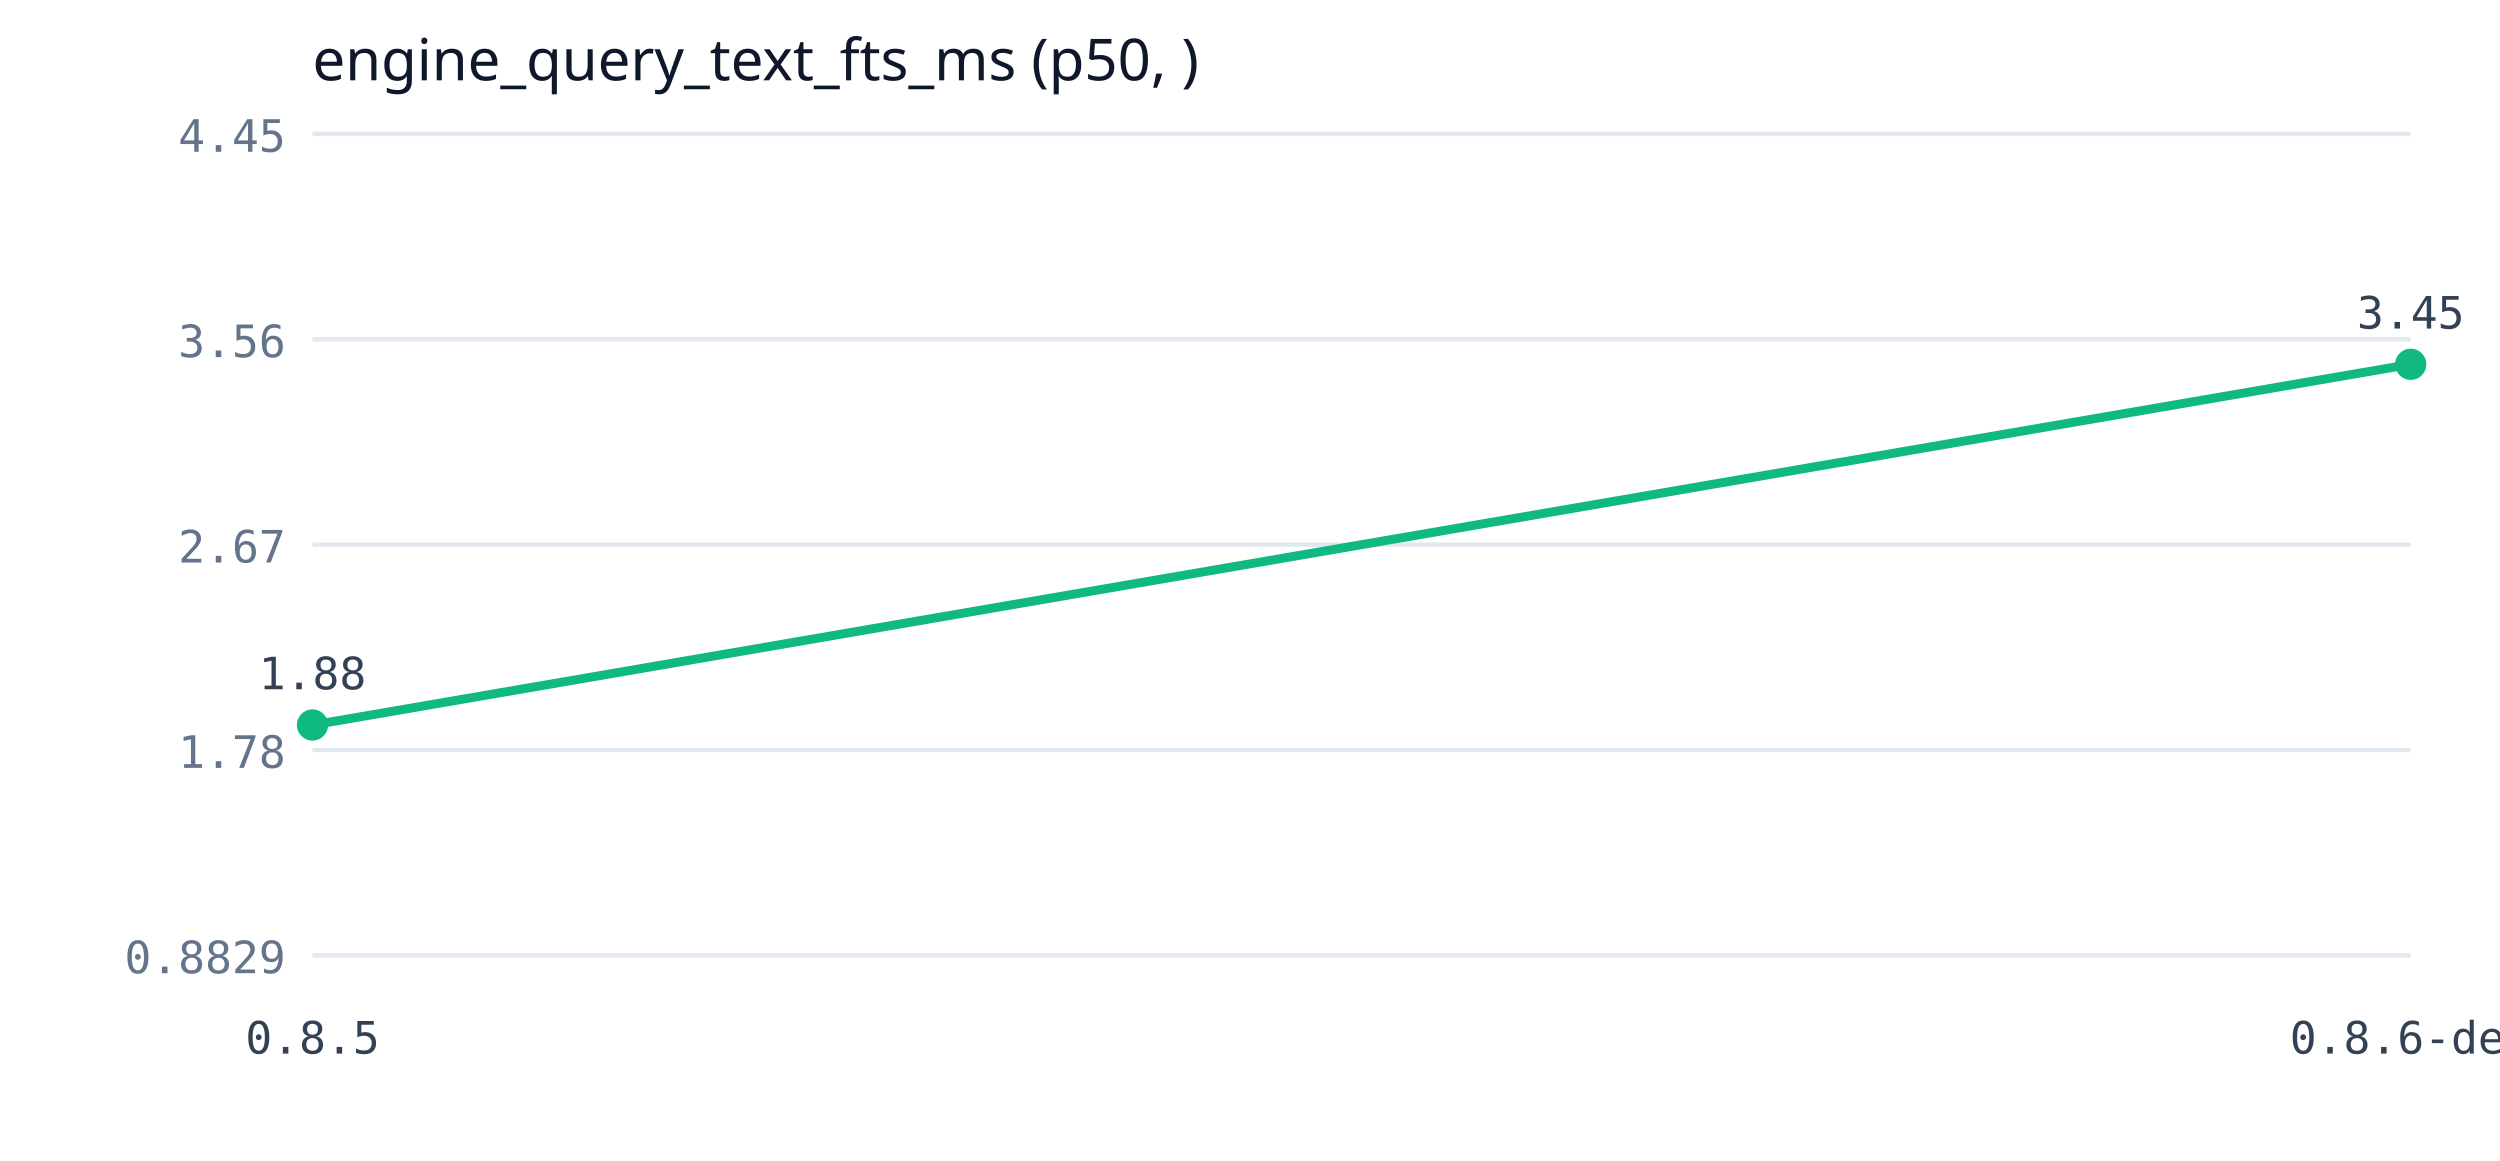
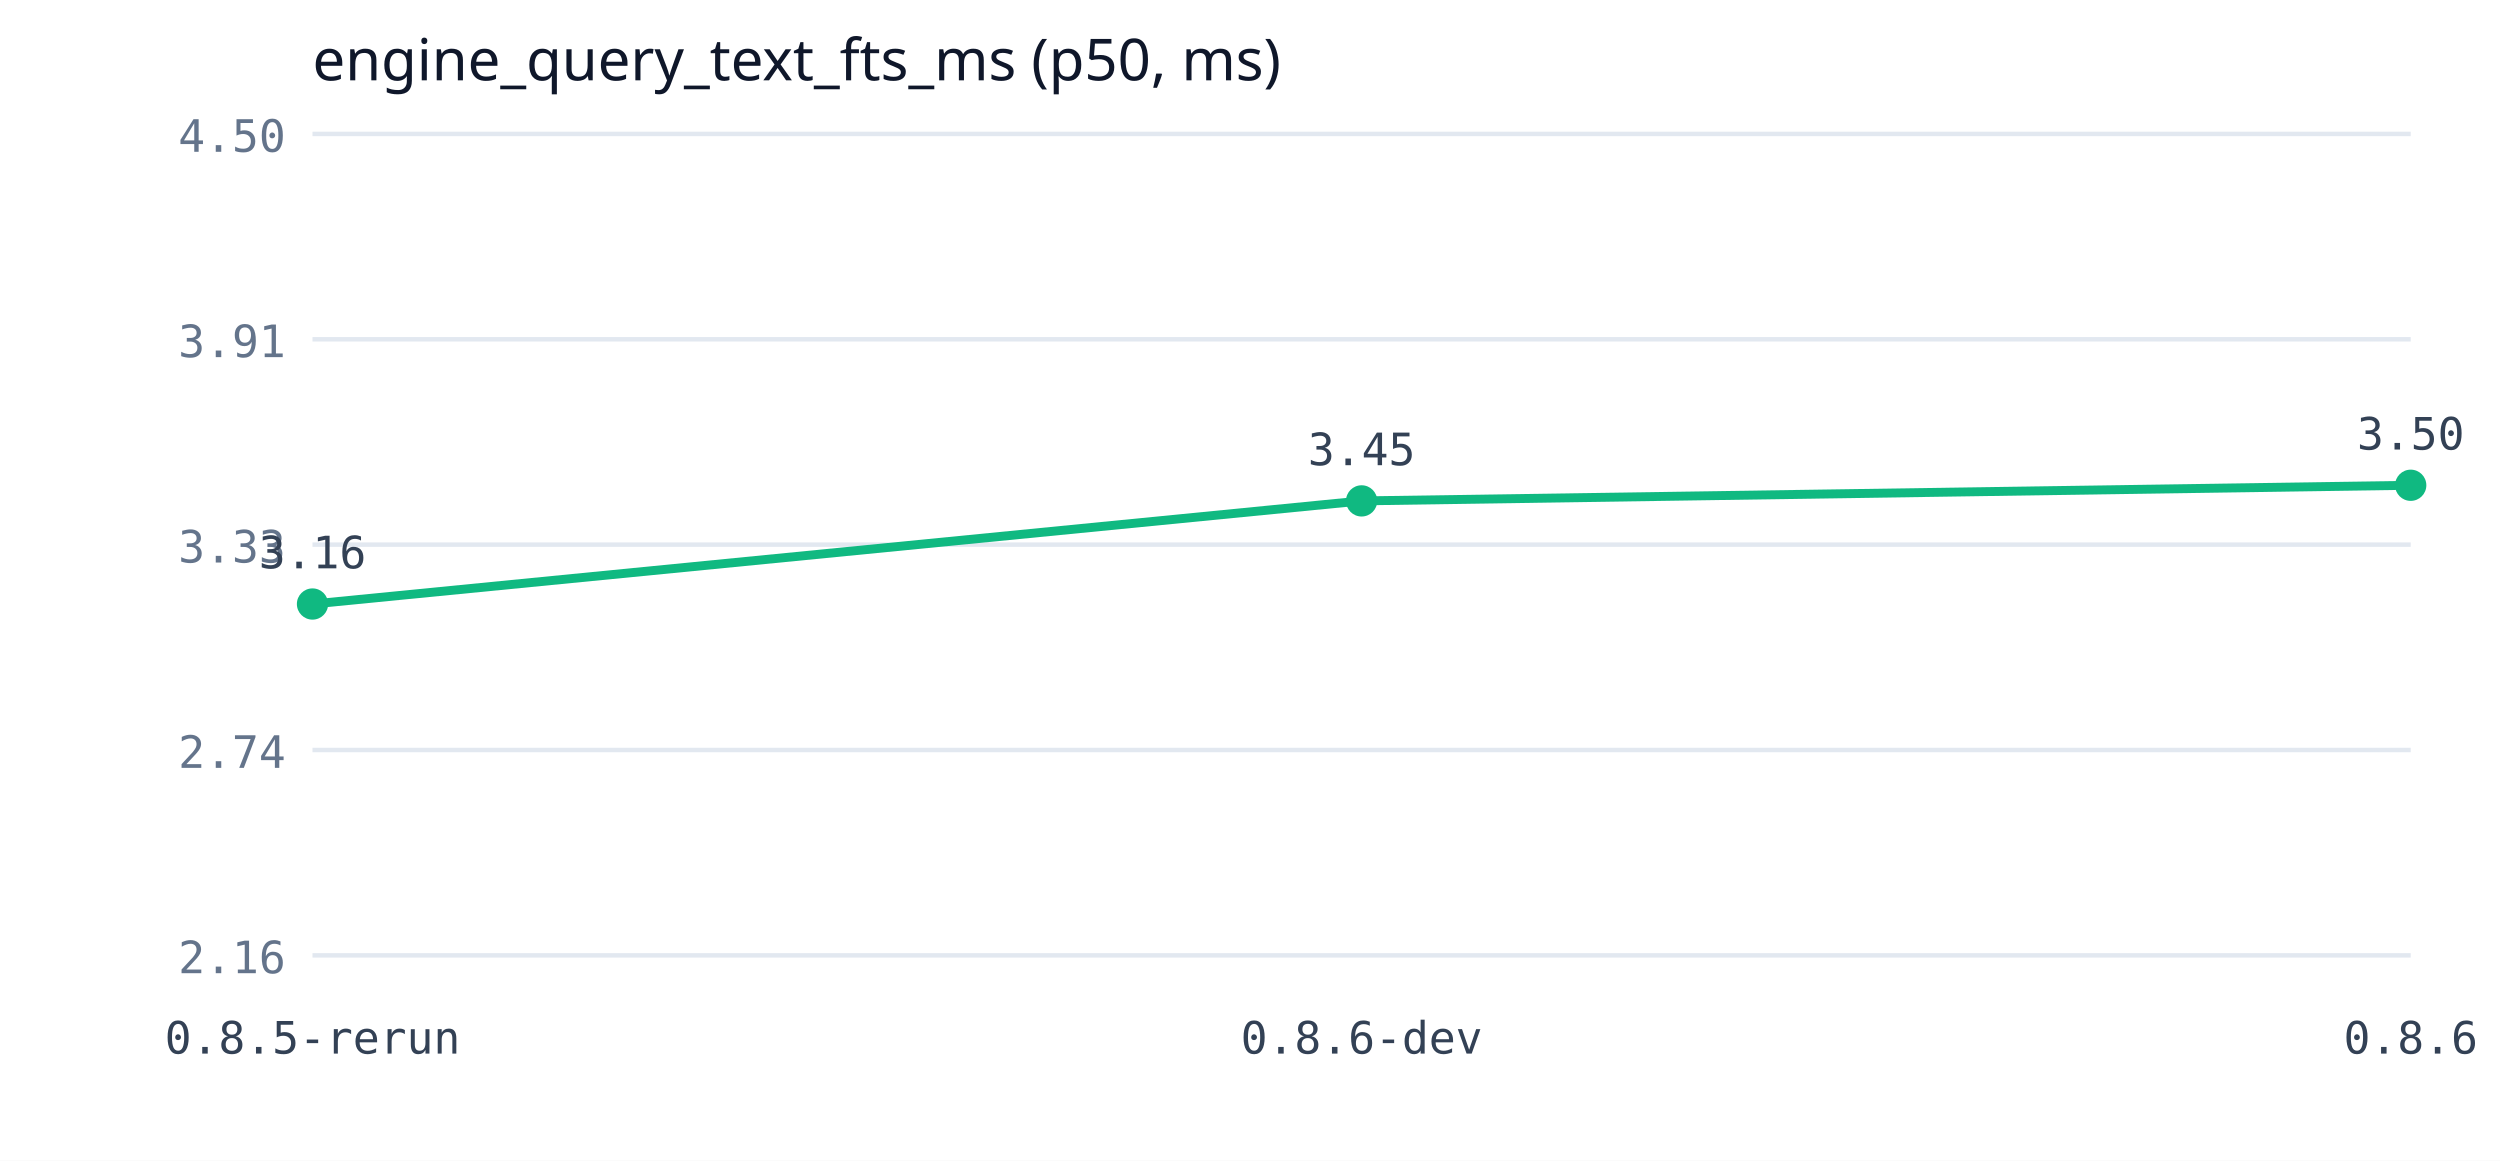
<svg xmlns="http://www.w3.org/2000/svg" width="560" height="260" viewBox="0 0 560 260">
  <rect width="560" height="260" fill="#ffffff" />
-   <text x="70" y="18" font-family="Segoe UI" font-size="13" fill="#0f172a">engine_query_text_fts_ms (p50, )</text>
+   <text x="70" y="18" font-family="Segoe UI" font-size="13" fill="#0f172a">engine_query_text_fts_ms (p50, ms)</text>
  <line x1="70" y1="214" x2="540" y2="214" stroke="#e2e8f0" stroke-width="1" />
-   <text x="64" y="218" font-family="Consolas" font-size="10" fill="#64748b" text-anchor="end">0.8829</text>
+   <text x="64" y="218" font-family="Consolas" font-size="10" fill="#64748b" text-anchor="end">2.16</text>
  <line x1="70" y1="168" x2="540" y2="168" stroke="#e2e8f0" stroke-width="1" />
-   <text x="64" y="172" font-family="Consolas" font-size="10" fill="#64748b" text-anchor="end">1.78</text>
+   <text x="64" y="172" font-family="Consolas" font-size="10" fill="#64748b" text-anchor="end">2.74</text>
  <line x1="70" y1="122" x2="540" y2="122" stroke="#e2e8f0" stroke-width="1" />
-   <text x="64" y="126" font-family="Consolas" font-size="10" fill="#64748b" text-anchor="end">2.67</text>
+   <text x="64" y="126" font-family="Consolas" font-size="10" fill="#64748b" text-anchor="end">3.33</text>
  <line x1="70" y1="76" x2="540" y2="76" stroke="#e2e8f0" stroke-width="1" />
-   <text x="64" y="80" font-family="Consolas" font-size="10" fill="#64748b" text-anchor="end">3.56</text>
+   <text x="64" y="80" font-family="Consolas" font-size="10" fill="#64748b" text-anchor="end">3.91</text>
  <line x1="70" y1="30" x2="540" y2="30" stroke="#e2e8f0" stroke-width="1" />
-   <text x="64" y="34" font-family="Consolas" font-size="10" fill="#64748b" text-anchor="end">4.45</text>
-   <polyline points="70,162.4 540,81.6" fill="none" stroke="#10b981" stroke-width="2" />
-   <circle cx="70" cy="162.4" r="3.5" fill="#10b981" />
-   <text x="70" y="154.4" font-family="Consolas" font-size="10" fill="#334155" text-anchor="middle">1.88</text>
-   <text x="70" y="236" font-family="Consolas" font-size="10" fill="#334155" text-anchor="middle">0.8.5</text>
-   <circle cx="540" cy="81.6" r="3.5" fill="#10b981" />
-   <text x="540" y="73.6" font-family="Consolas" font-size="10" fill="#334155" text-anchor="middle">3.45</text>
-   <text x="540" y="236" font-family="Consolas" font-size="10" fill="#334155" text-anchor="middle">0.8.6-dev</text>
+   <text x="64" y="34" font-family="Consolas" font-size="10" fill="#64748b" text-anchor="end">4.50</text>
+   <polyline points="70,135.3 305,112.2 540,108.7" fill="none" stroke="#10b981" stroke-width="2" />
+   <circle cx="70" cy="135.3" r="3.5" fill="#10b981" />
+   <text x="70" y="127.3" font-family="Consolas" font-size="10" fill="#334155" text-anchor="middle">3.16</text>
+   <text x="70" y="236" font-family="Consolas" font-size="10" fill="#334155" text-anchor="middle">0.8.5-rerun</text>
+   <circle cx="305" cy="112.2" r="3.5" fill="#10b981" />
+   <text x="305" y="104.2" font-family="Consolas" font-size="10" fill="#334155" text-anchor="middle">3.45</text>
+   <text x="305" y="236" font-family="Consolas" font-size="10" fill="#334155" text-anchor="middle">0.8.6-dev</text>
+   <circle cx="540" cy="108.7" r="3.5" fill="#10b981" />
+   <text x="540" y="100.7" font-family="Consolas" font-size="10" fill="#334155" text-anchor="middle">3.50</text>
+   <text x="540" y="236" font-family="Consolas" font-size="10" fill="#334155" text-anchor="middle">0.8.6</text>
</svg>
